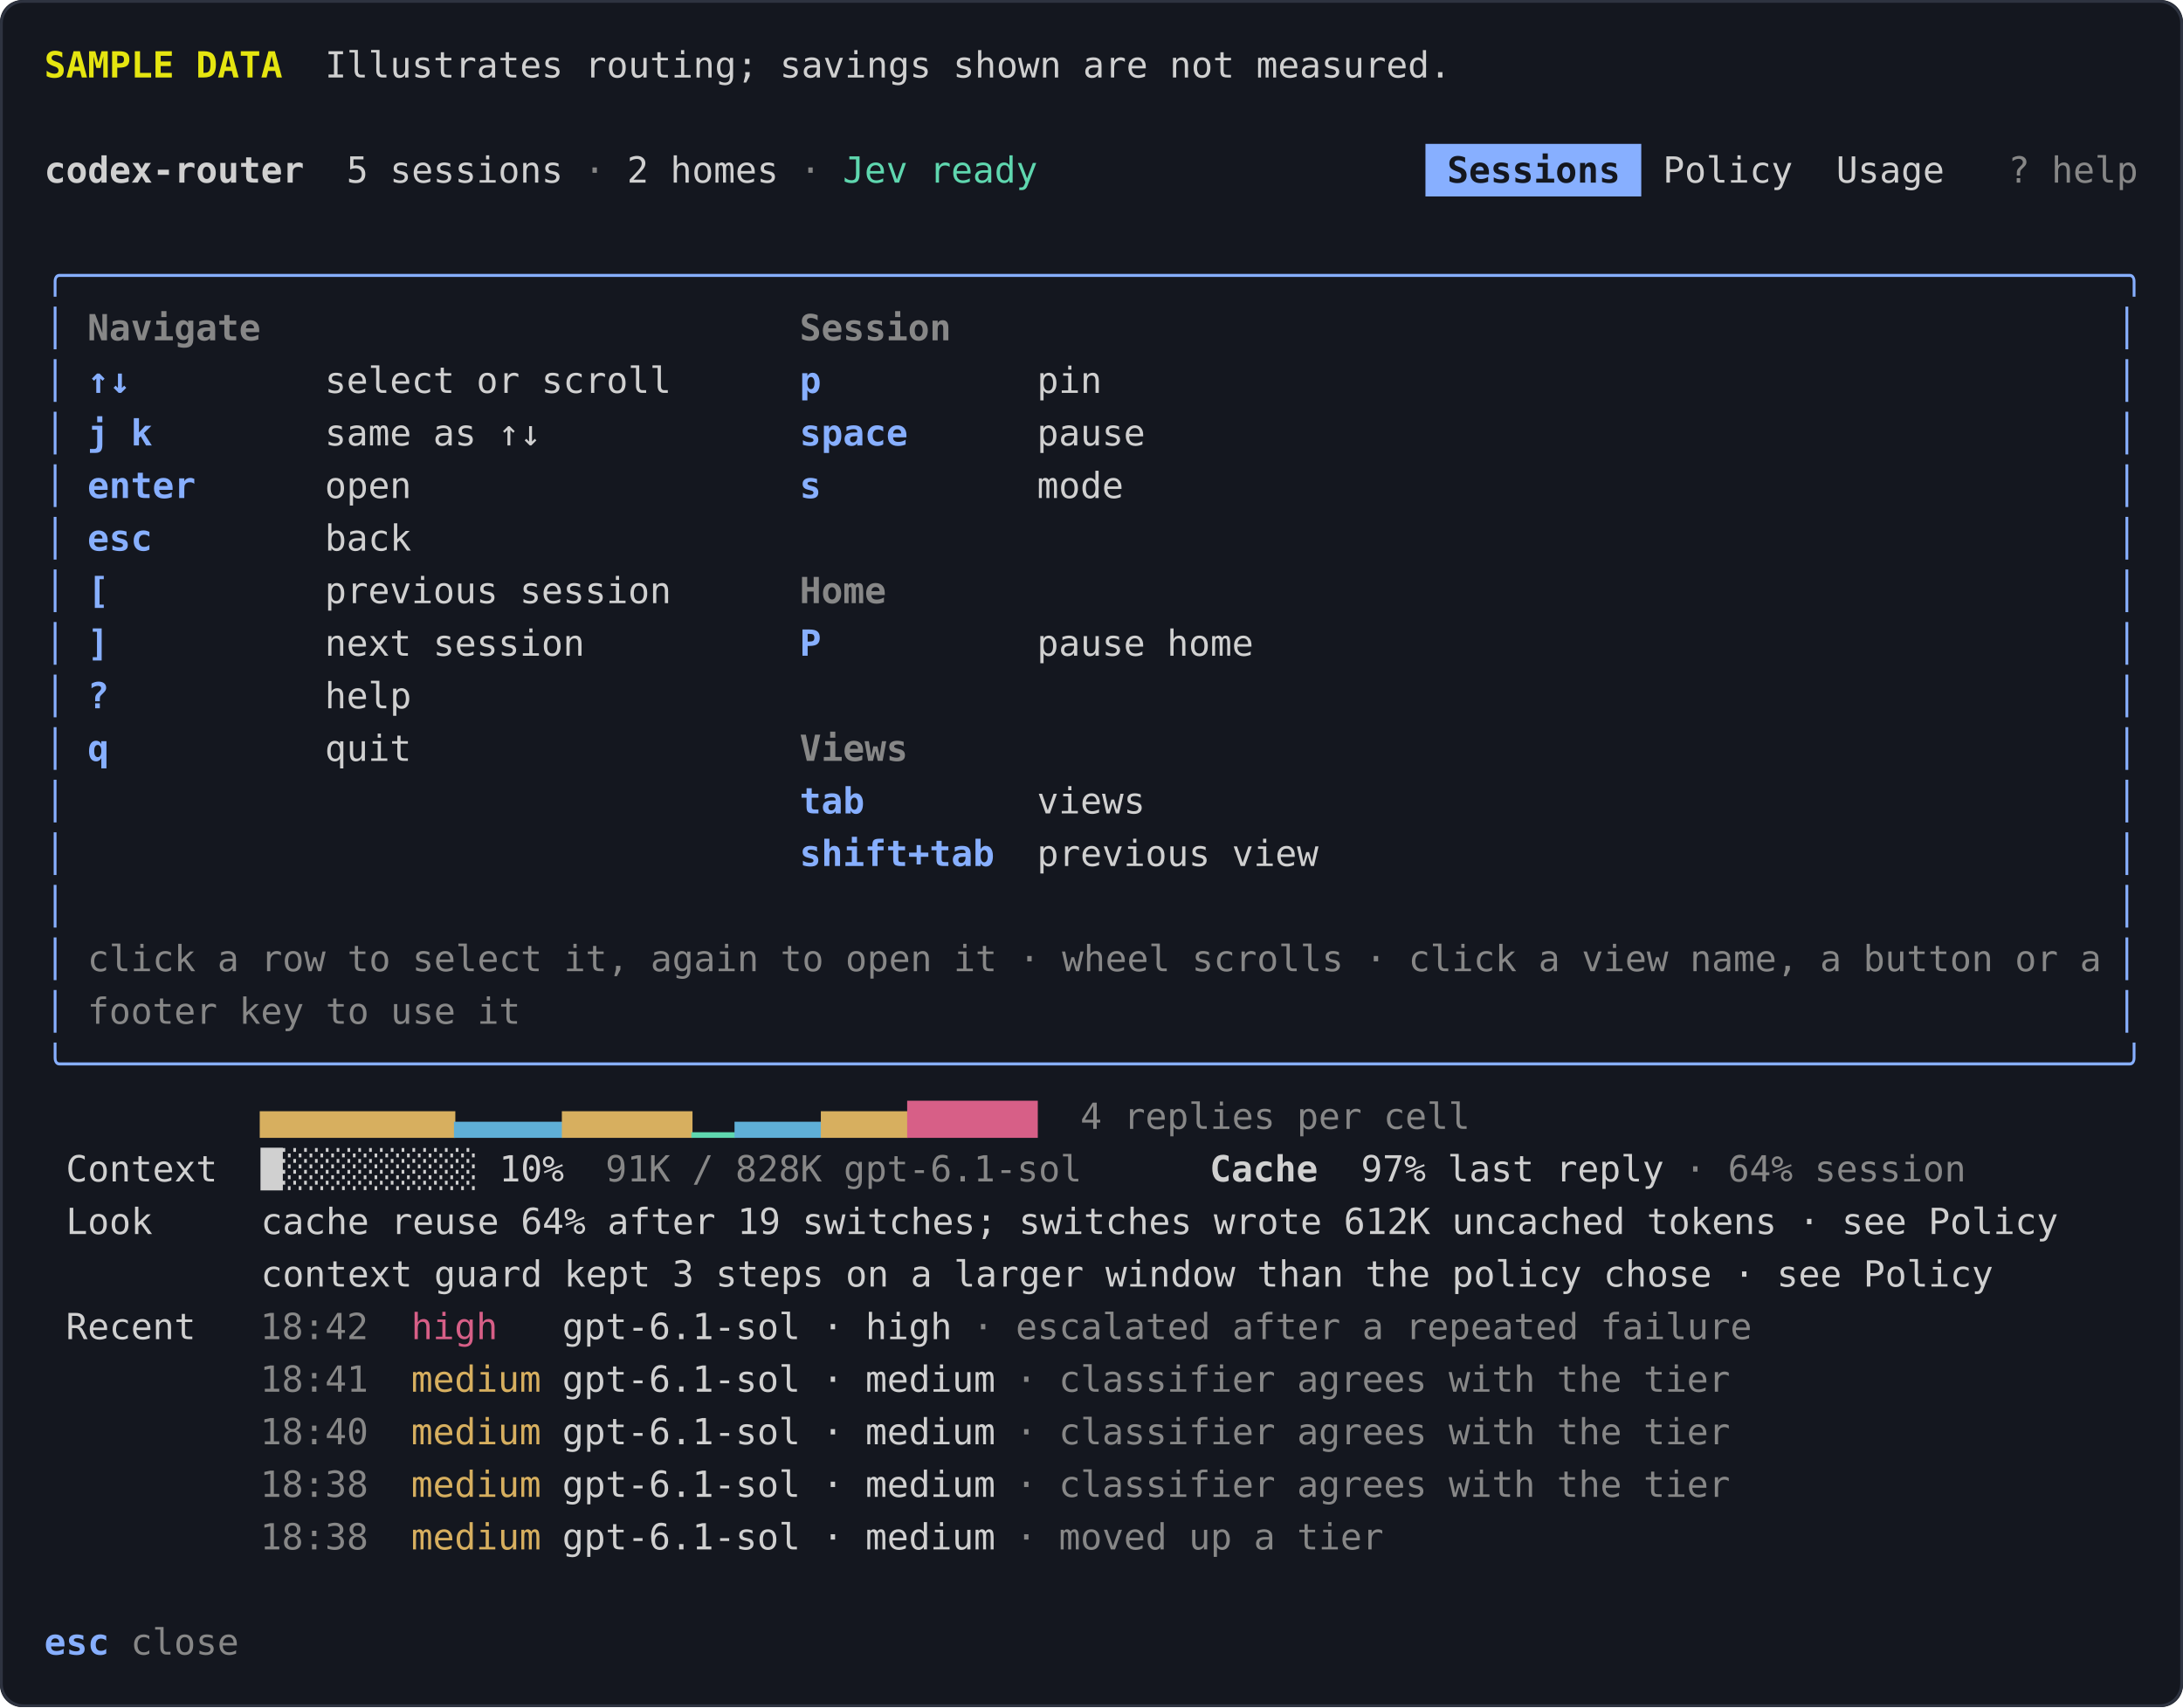
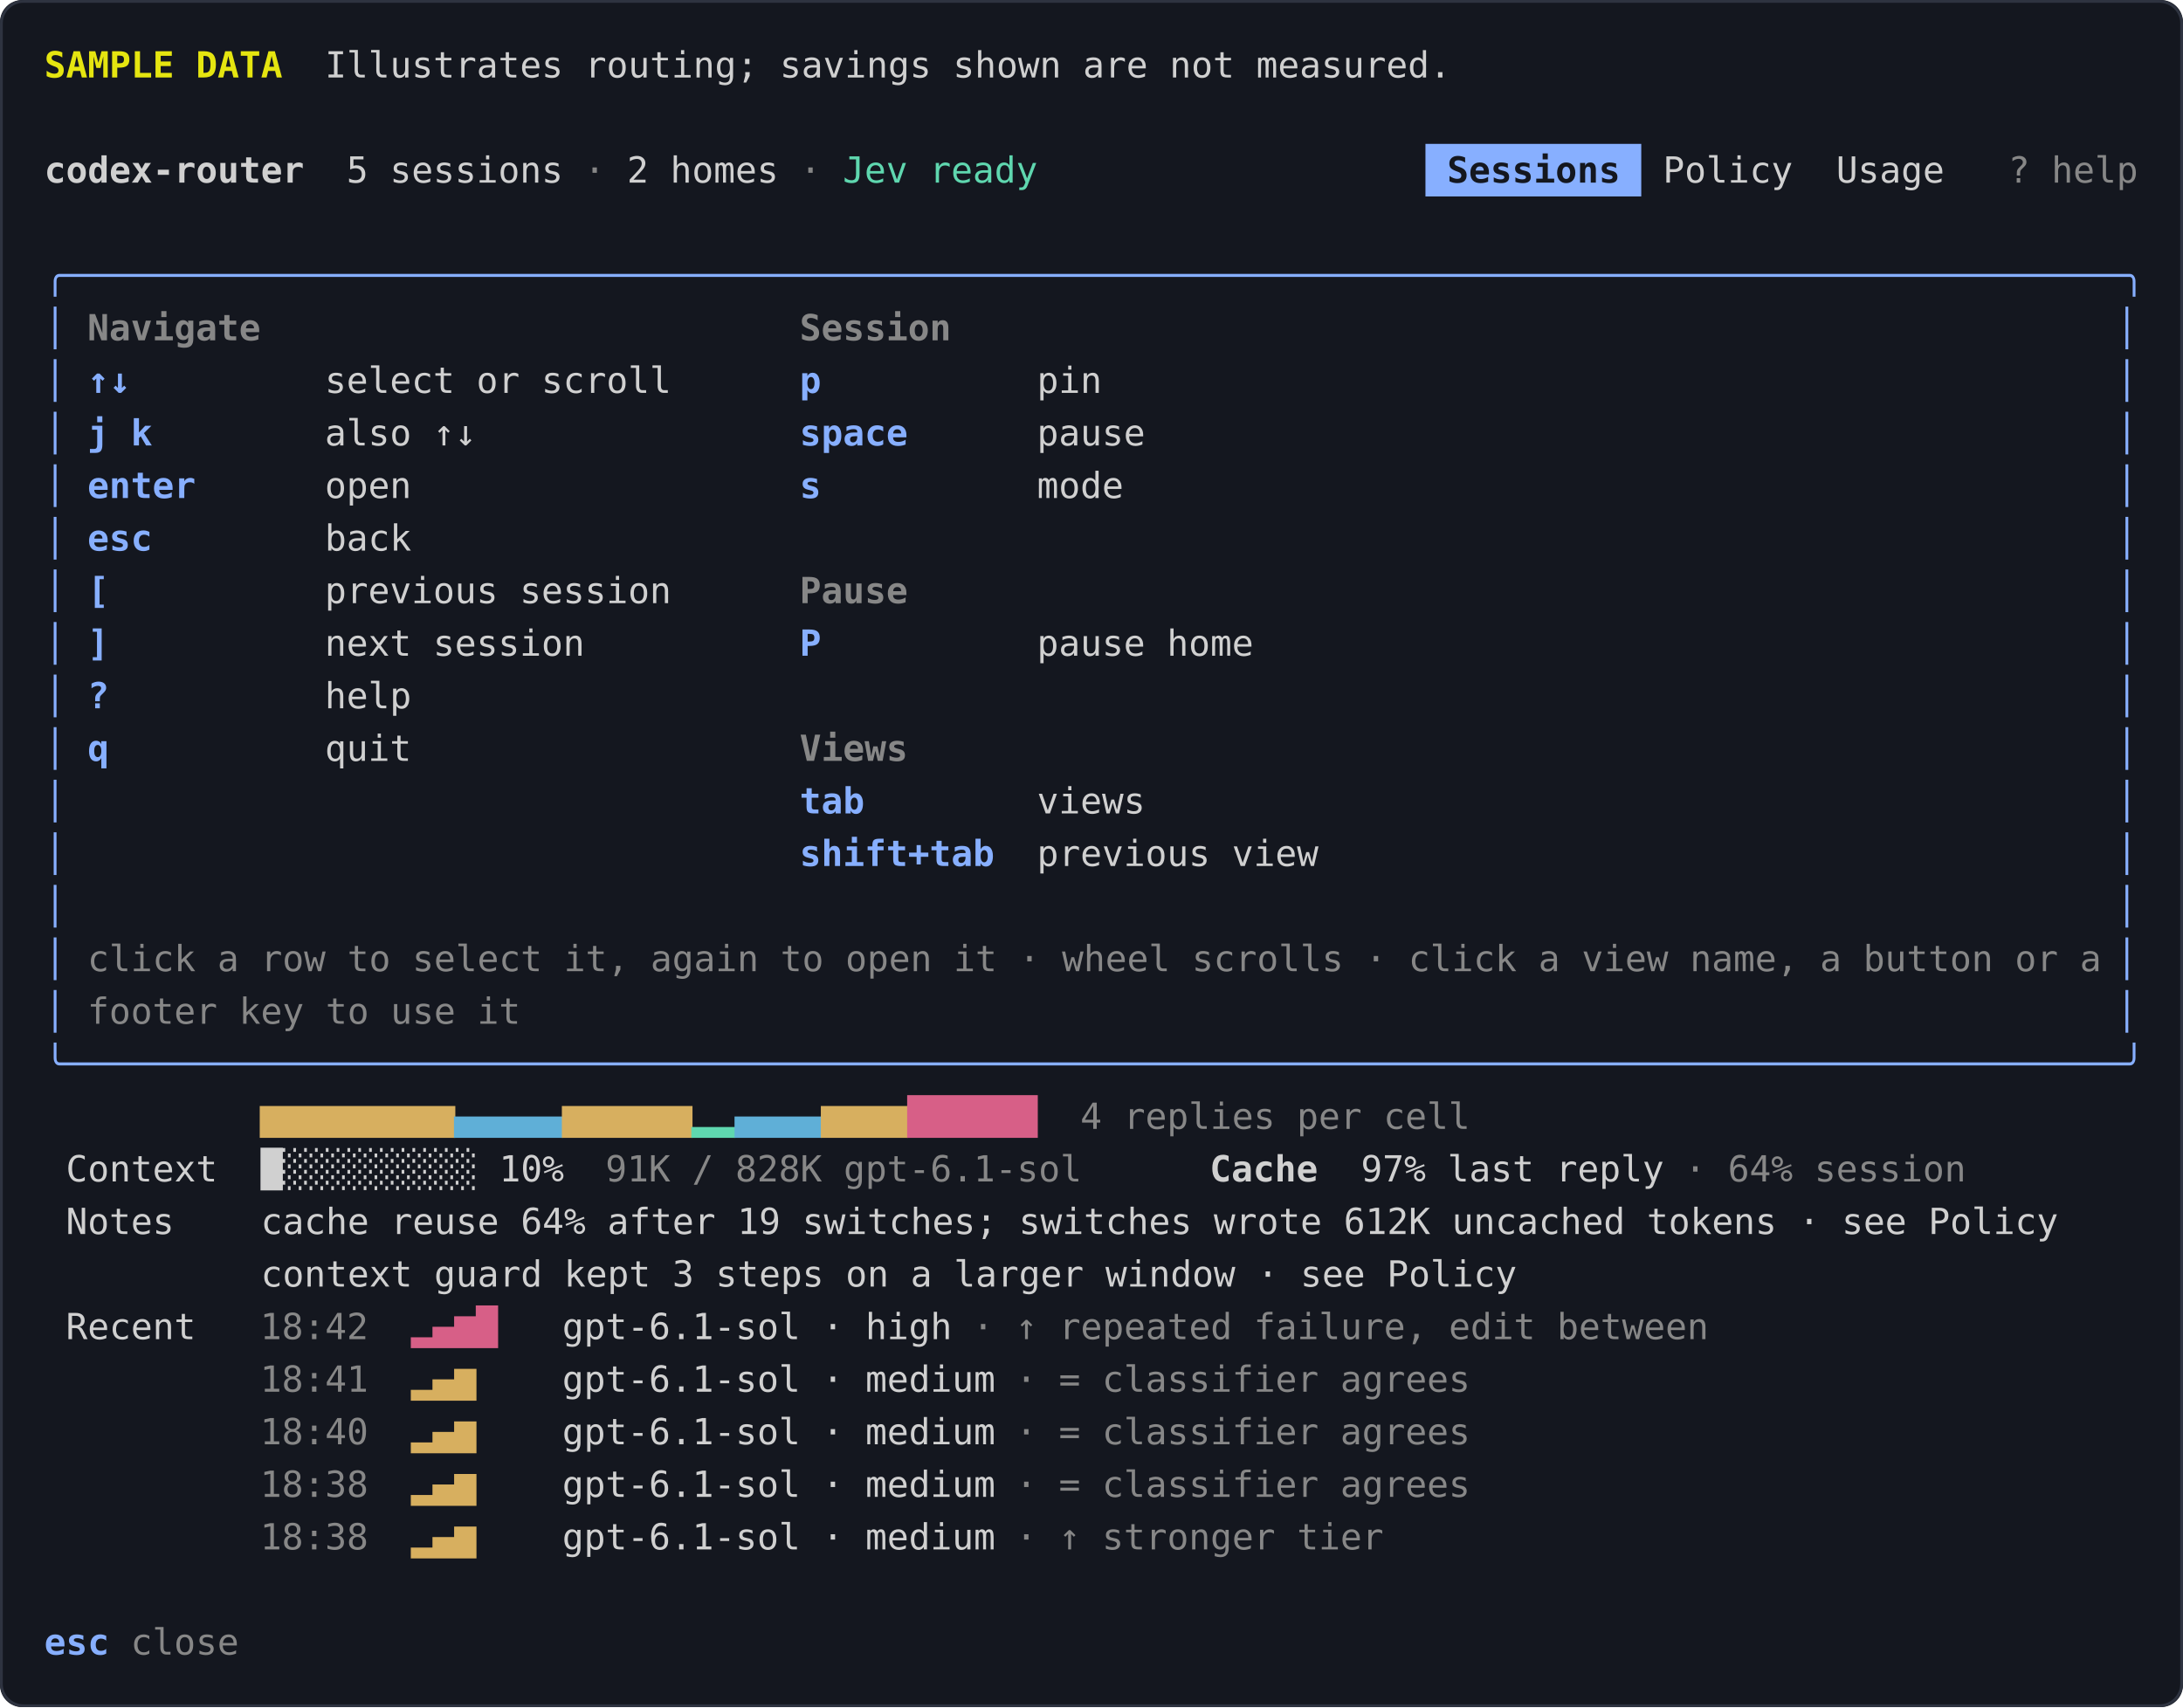
<svg xmlns="http://www.w3.org/2000/svg" viewBox="0 0 789 617" width="789" height="617" role="img" aria-labelledby="title desc">
  <style>text { font-family: ui-monospace, SFMono-Regular, Menlo, Consolas, 'DejaVu Sans Mono', monospace; font-size: 13px; }</style>
  <rect width="789" height="617" rx="8" fill="#14171f" />
  <rect x="0.5" y="0.5" width="788" height="616" rx="8" fill="none" stroke="#2e3340" />
  <text x="16.0" y="28.0" fill="#e5e510" font-weight="700" xml:space="preserve">SAMPLE DATA</text>
  <text x="101.8" y="28.0" fill="#d0d0d0" xml:space="preserve">  Illustrates routing; savings shown are not measured.</text>
  <text x="16.0" y="66.0" fill="#d0d0d0" font-weight="700" xml:space="preserve">codex-router</text>
  <text x="109.6" y="66.0" fill="#d0d0d0" xml:space="preserve">  5 sessions</text>
  <text x="203.2" y="66.0" fill="#878787" xml:space="preserve"> · </text>
  <text x="226.6" y="66.0" fill="#d0d0d0" xml:space="preserve">2 homes</text>
  <text x="281.2" y="66.0" fill="#878787" xml:space="preserve"> · </text>
  <text x="304.6" y="66.0" fill="#5fd7af" xml:space="preserve">Jev ready</text>
  <rect x="515.2" y="52.0" width="78.0" height="19" fill="#87afff" />
  <text x="515.2" y="66.0" fill="#14171f" font-weight="700" xml:space="preserve"> Sessions </text>
  <text x="593.2" y="66.0" fill="#d0d0d0" xml:space="preserve"> Policy  Usage   </text>
  <text x="725.8" y="66.0" fill="#878787" xml:space="preserve">? help</text>
  <text x="16.0" y="104.0" fill="#87afff" xml:space="preserve">╭───────────────────────────────────────────────────────────────────────────────────────────────╮</text>
  <text x="16.0" y="123.0" fill="#87afff" xml:space="preserve">│</text>
  <text x="31.6" y="123.0" fill="#878787" font-weight="700" xml:space="preserve">Navigate</text>
  <text x="289.0" y="123.0" fill="#878787" font-weight="700" xml:space="preserve">Session</text>
  <text x="764.8" y="123.0" fill="#87afff" xml:space="preserve">│</text>
  <text x="16.0" y="142.0" fill="#87afff" xml:space="preserve">│</text>
  <text x="31.6" y="142.0" fill="#87afff" font-weight="700" xml:space="preserve">↑↓         </text>
  <text x="117.4" y="142.0" fill="#d0d0d0" xml:space="preserve">select or scroll      </text>
  <text x="289.0" y="142.0" fill="#87afff" font-weight="700" xml:space="preserve">p          </text>
  <text x="374.8" y="142.0" fill="#d0d0d0" xml:space="preserve">pin                                               </text>
  <text x="764.8" y="142.0" fill="#87afff" xml:space="preserve">│</text>
  <text x="16.0" y="161.0" fill="#87afff" xml:space="preserve">│</text>
  <text x="31.6" y="161.0" fill="#87afff" font-weight="700" xml:space="preserve">j k        </text>
-   <text x="117.4" y="161.0" fill="#d0d0d0" xml:space="preserve">same as ↑↓            </text>
+   <text x="117.4" y="161.0" fill="#d0d0d0" xml:space="preserve">also ↑↓               </text>
  <text x="289.0" y="161.0" fill="#87afff" font-weight="700" xml:space="preserve">space      </text>
  <text x="374.8" y="161.0" fill="#d0d0d0" xml:space="preserve">pause                                             </text>
  <text x="764.8" y="161.0" fill="#87afff" xml:space="preserve">│</text>
  <text x="16.0" y="180.0" fill="#87afff" xml:space="preserve">│</text>
  <text x="31.6" y="180.0" fill="#87afff" font-weight="700" xml:space="preserve">enter      </text>
  <text x="117.4" y="180.0" fill="#d0d0d0" xml:space="preserve">open                  </text>
  <text x="289.0" y="180.0" fill="#87afff" font-weight="700" xml:space="preserve">s          </text>
  <text x="374.8" y="180.0" fill="#d0d0d0" xml:space="preserve">mode                                              </text>
  <text x="764.8" y="180.0" fill="#87afff" xml:space="preserve">│</text>
  <text x="16.0" y="199.0" fill="#87afff" xml:space="preserve">│</text>
  <text x="31.6" y="199.0" fill="#87afff" font-weight="700" xml:space="preserve">esc        </text>
  <text x="117.4" y="199.0" fill="#d0d0d0" xml:space="preserve">back                                                                               </text>
  <text x="764.8" y="199.0" fill="#87afff" xml:space="preserve">│</text>
  <text x="16.0" y="218.0" fill="#87afff" xml:space="preserve">│</text>
  <text x="31.6" y="218.0" fill="#87afff" font-weight="700" xml:space="preserve">[          </text>
  <text x="117.4" y="218.0" fill="#d0d0d0" xml:space="preserve">previous session      </text>
-   <text x="289.0" y="218.0" fill="#878787" font-weight="700" xml:space="preserve">Home</text>
+   <text x="289.0" y="218.0" fill="#878787" font-weight="700" xml:space="preserve">Pause</text>
  <text x="764.8" y="218.0" fill="#87afff" xml:space="preserve">│</text>
  <text x="16.0" y="237.0" fill="#87afff" xml:space="preserve">│</text>
  <text x="31.6" y="237.0" fill="#87afff" font-weight="700" xml:space="preserve">]          </text>
  <text x="117.4" y="237.0" fill="#d0d0d0" xml:space="preserve">next session          </text>
  <text x="289.0" y="237.0" fill="#87afff" font-weight="700" xml:space="preserve">P          </text>
  <text x="374.8" y="237.0" fill="#d0d0d0" xml:space="preserve">pause home                                        </text>
  <text x="764.8" y="237.0" fill="#87afff" xml:space="preserve">│</text>
  <text x="16.0" y="256.0" fill="#87afff" xml:space="preserve">│</text>
  <text x="31.6" y="256.0" fill="#87afff" font-weight="700" xml:space="preserve">?          </text>
  <text x="117.4" y="256.0" fill="#d0d0d0" xml:space="preserve">help                                                                               </text>
  <text x="764.8" y="256.0" fill="#87afff" xml:space="preserve">│</text>
  <text x="16.0" y="275.0" fill="#87afff" xml:space="preserve">│</text>
  <text x="31.6" y="275.0" fill="#87afff" font-weight="700" xml:space="preserve">q          </text>
  <text x="117.4" y="275.0" fill="#d0d0d0" xml:space="preserve">quit                  </text>
  <text x="289.0" y="275.0" fill="#878787" font-weight="700" xml:space="preserve">Views</text>
  <text x="764.8" y="275.0" fill="#87afff" xml:space="preserve">│</text>
  <text x="16.0" y="294.0" fill="#87afff" xml:space="preserve">│</text>
  <text x="289.0" y="294.0" fill="#87afff" font-weight="700" xml:space="preserve">tab        </text>
  <text x="374.8" y="294.0" fill="#d0d0d0" xml:space="preserve">views                                             </text>
  <text x="764.8" y="294.0" fill="#87afff" xml:space="preserve">│</text>
  <text x="16.0" y="313.0" fill="#87afff" xml:space="preserve">│</text>
  <text x="289.0" y="313.0" fill="#87afff" font-weight="700" xml:space="preserve">shift+tab  </text>
  <text x="374.8" y="313.0" fill="#d0d0d0" xml:space="preserve">previous view                                     </text>
  <text x="764.8" y="313.0" fill="#87afff" xml:space="preserve">│</text>
  <text x="16.0" y="332.0" fill="#87afff" xml:space="preserve">│</text>
  <text x="764.8" y="332.0" fill="#87afff" xml:space="preserve">│</text>
  <text x="16.0" y="351.0" fill="#87afff" xml:space="preserve">│</text>
  <text x="31.6" y="351.0" fill="#878787" xml:space="preserve">click a row to select it, again to open it · wheel scrolls · click a view name, a button or a</text>
  <text x="764.8" y="351.0" fill="#87afff" xml:space="preserve">│</text>
  <text x="16.0" y="370.0" fill="#87afff" xml:space="preserve">│</text>
  <text x="31.6" y="370.0" fill="#878787" xml:space="preserve">footer key to use it</text>
  <text x="764.8" y="370.0" fill="#87afff" xml:space="preserve">│</text>
  <text x="16.0" y="389.0" fill="#87afff" xml:space="preserve">╰───────────────────────────────────────────────────────────────────────────────────────────────╯</text>
-   <text x="94.0" y="408.0" fill="#d7af5f" xml:space="preserve">▅▅▅▅▅▅▅▅▅</text>
-   <text x="164.2" y="408.0" fill="#5fafd7" xml:space="preserve">▃▃▃▃▃</text>
-   <text x="203.2" y="408.0" fill="#d7af5f" xml:space="preserve">▅▅▅▅▅▅</text>
-   <text x="250.0" y="408.0" fill="#5fd7af" xml:space="preserve">▁▁</text>
-   <text x="265.6" y="408.0" fill="#5fafd7" xml:space="preserve">▃▃▃▃</text>
-   <text x="296.8" y="408.0" fill="#d7af5f" xml:space="preserve">▅▅▅▅</text>
-   <text x="328.0" y="408.0" fill="#d75f87" xml:space="preserve">▇▇▇▇▇▇</text>
+   <text x="94.0" y="408.0" fill="#d7af5f" xml:space="preserve">▆▆▆▆▆▆▆▆▆</text>
+   <text x="164.2" y="408.0" fill="#5fafd7" xml:space="preserve">▄▄▄▄▄</text>
+   <text x="203.2" y="408.0" fill="#d7af5f" xml:space="preserve">▆▆▆▆▆▆</text>
+   <text x="250.0" y="408.0" fill="#5fd7af" xml:space="preserve">▂▂</text>
+   <text x="265.6" y="408.0" fill="#5fafd7" xml:space="preserve">▄▄▄▄</text>
+   <text x="296.8" y="408.0" fill="#d7af5f" xml:space="preserve">▆▆▆▆</text>
+   <text x="328.0" y="408.0" fill="#d75f87" xml:space="preserve">██████</text>
  <text x="374.8" y="408.0" fill="#878787" xml:space="preserve">  4 replies per cell</text>
  <text x="16.0" y="427.0" fill="#d0d0d0" xml:space="preserve"> Context  █░░░░░░░░░ 10%  </text>
  <text x="218.8" y="427.0" fill="#878787" xml:space="preserve">91K / 828K gpt-6.1-sol</text>
  <text x="437.2" y="427.0" fill="#d0d0d0" font-weight="700" xml:space="preserve">Cache</text>
  <text x="476.2" y="427.0" fill="#d0d0d0" xml:space="preserve">  97% last reply</text>
  <text x="601.0" y="427.0" fill="#878787" xml:space="preserve"> · 64% session</text>
-   <text x="16.0" y="446.0" fill="#d0d0d0" xml:space="preserve"> Look     cache reuse 64% after 19 switches; switches wrote 612K uncached tokens · see Policy</text>
-   <text x="16.0" y="465.0" fill="#d0d0d0" xml:space="preserve">          context guard kept 3 steps on a larger window than the policy chose · see Policy</text>
+   <text x="16.0" y="446.0" fill="#d0d0d0" xml:space="preserve"> Notes    cache reuse 64% after 19 switches; switches wrote 612K uncached tokens · see Policy</text>
+   <text x="16.0" y="465.0" fill="#d0d0d0" xml:space="preserve">          context guard kept 3 steps on a larger window · see Policy</text>
  <text x="16.0" y="484.0" fill="#d0d0d0" xml:space="preserve"> Recent   </text>
  <text x="94.0" y="484.0" fill="#878787" xml:space="preserve">18:42  </text>
-   <text x="148.6" y="484.0" fill="#d75f87" xml:space="preserve">high   </text>
+   <text x="148.6" y="484.0" fill="#d75f87" xml:space="preserve">▂▄▆█   </text>
  <text x="203.2" y="484.0" fill="#d0d0d0" xml:space="preserve">gpt-6.1-sol · high</text>
-   <text x="343.6" y="484.0" fill="#878787" xml:space="preserve"> · escalated after a repeated failure</text>
+   <text x="343.6" y="484.0" fill="#878787" xml:space="preserve"> · ↑ repeated failure, edit between</text>
  <text x="94.0" y="503.0" fill="#878787" xml:space="preserve">18:41  </text>
-   <text x="148.6" y="503.0" fill="#d7af5f" xml:space="preserve">medium </text>
+   <text x="148.6" y="503.0" fill="#d7af5f" xml:space="preserve">▂▄▆    </text>
  <text x="203.2" y="503.0" fill="#d0d0d0" xml:space="preserve">gpt-6.1-sol · medium</text>
-   <text x="359.2" y="503.0" fill="#878787" xml:space="preserve"> · classifier agrees with the tier</text>
+   <text x="359.2" y="503.0" fill="#878787" xml:space="preserve"> · = classifier agrees</text>
  <text x="94.0" y="522.0" fill="#878787" xml:space="preserve">18:40  </text>
-   <text x="148.6" y="522.0" fill="#d7af5f" xml:space="preserve">medium </text>
+   <text x="148.6" y="522.0" fill="#d7af5f" xml:space="preserve">▂▄▆    </text>
  <text x="203.2" y="522.0" fill="#d0d0d0" xml:space="preserve">gpt-6.1-sol · medium</text>
-   <text x="359.2" y="522.0" fill="#878787" xml:space="preserve"> · classifier agrees with the tier</text>
+   <text x="359.2" y="522.0" fill="#878787" xml:space="preserve"> · = classifier agrees</text>
  <text x="94.0" y="541.0" fill="#878787" xml:space="preserve">18:38  </text>
-   <text x="148.6" y="541.0" fill="#d7af5f" xml:space="preserve">medium </text>
+   <text x="148.6" y="541.0" fill="#d7af5f" xml:space="preserve">▂▄▆    </text>
  <text x="203.2" y="541.0" fill="#d0d0d0" xml:space="preserve">gpt-6.1-sol · medium</text>
-   <text x="359.2" y="541.0" fill="#878787" xml:space="preserve"> · classifier agrees with the tier</text>
+   <text x="359.2" y="541.0" fill="#878787" xml:space="preserve"> · = classifier agrees</text>
  <text x="94.0" y="560.0" fill="#878787" xml:space="preserve">18:38  </text>
-   <text x="148.6" y="560.0" fill="#d7af5f" xml:space="preserve">medium </text>
+   <text x="148.6" y="560.0" fill="#d7af5f" xml:space="preserve">▂▄▆    </text>
  <text x="203.2" y="560.0" fill="#d0d0d0" xml:space="preserve">gpt-6.1-sol · medium</text>
-   <text x="359.2" y="560.0" fill="#878787" xml:space="preserve"> · moved up a tier</text>
+   <text x="359.2" y="560.0" fill="#878787" xml:space="preserve"> · ↑ stronger tier</text>
  <text x="16.0" y="598.0" fill="#87afff" font-weight="700" xml:space="preserve">esc</text>
  <text x="39.4" y="598.0" fill="#878787" xml:space="preserve"> close</text>
</svg>
